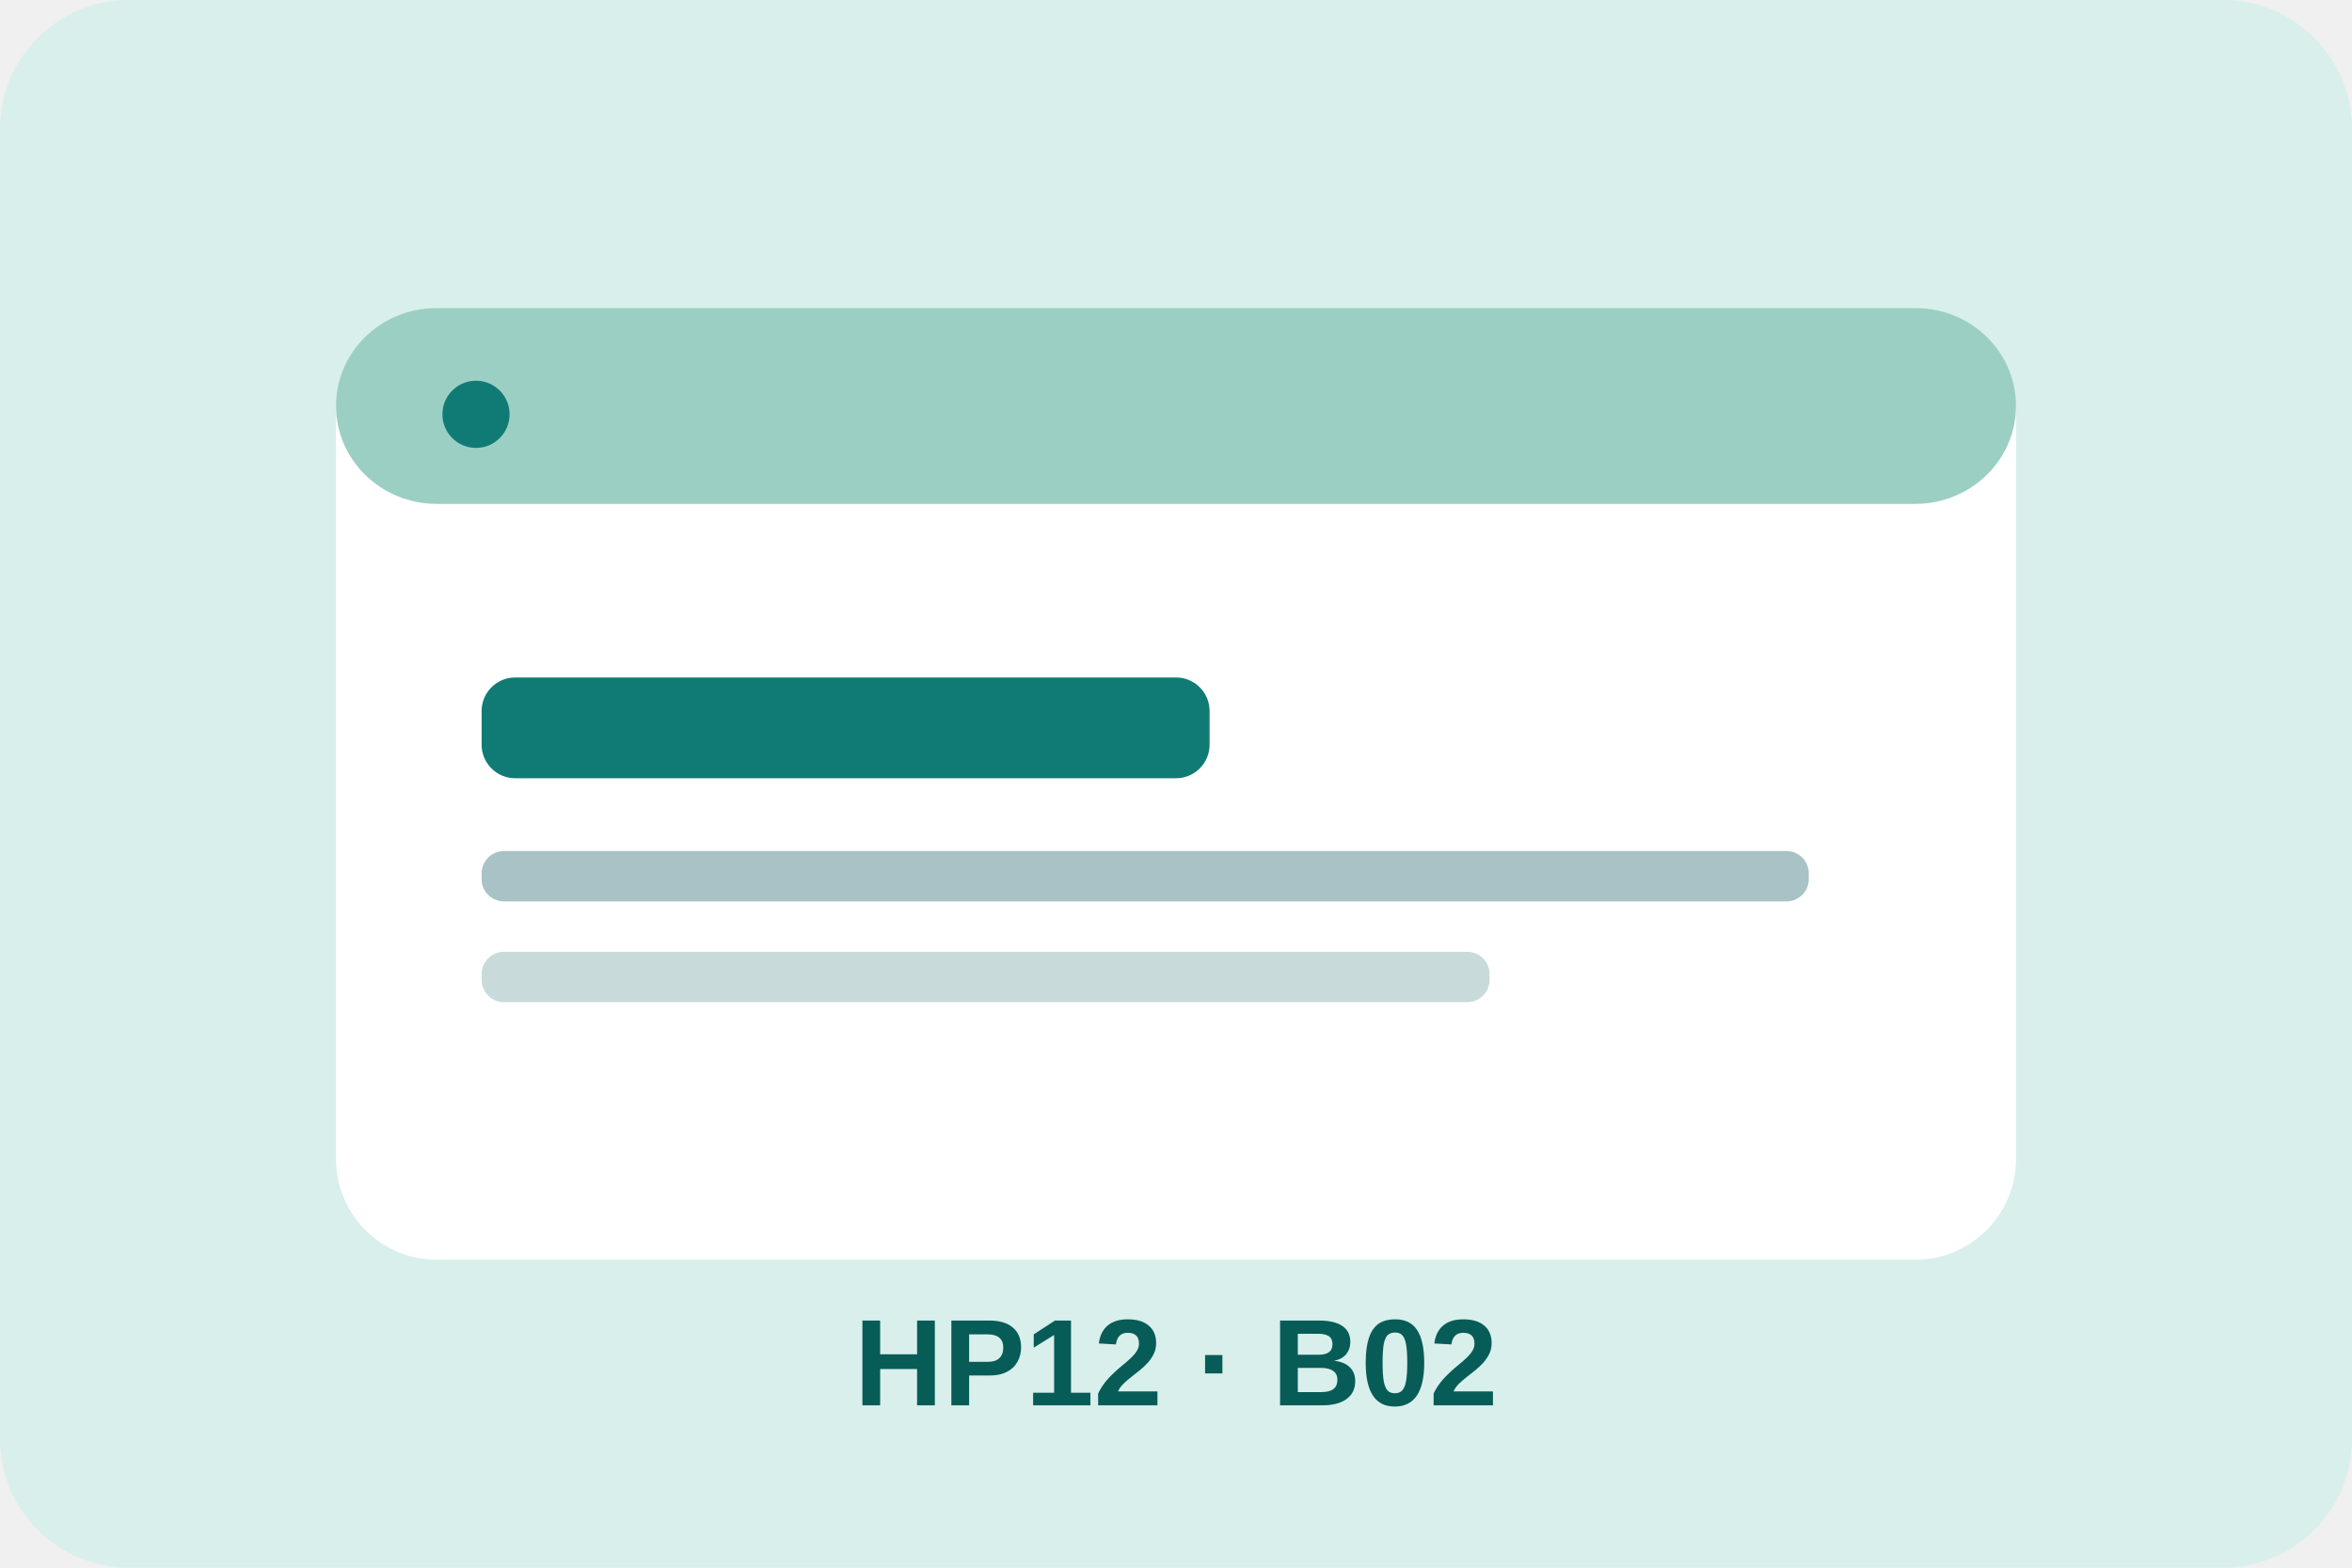
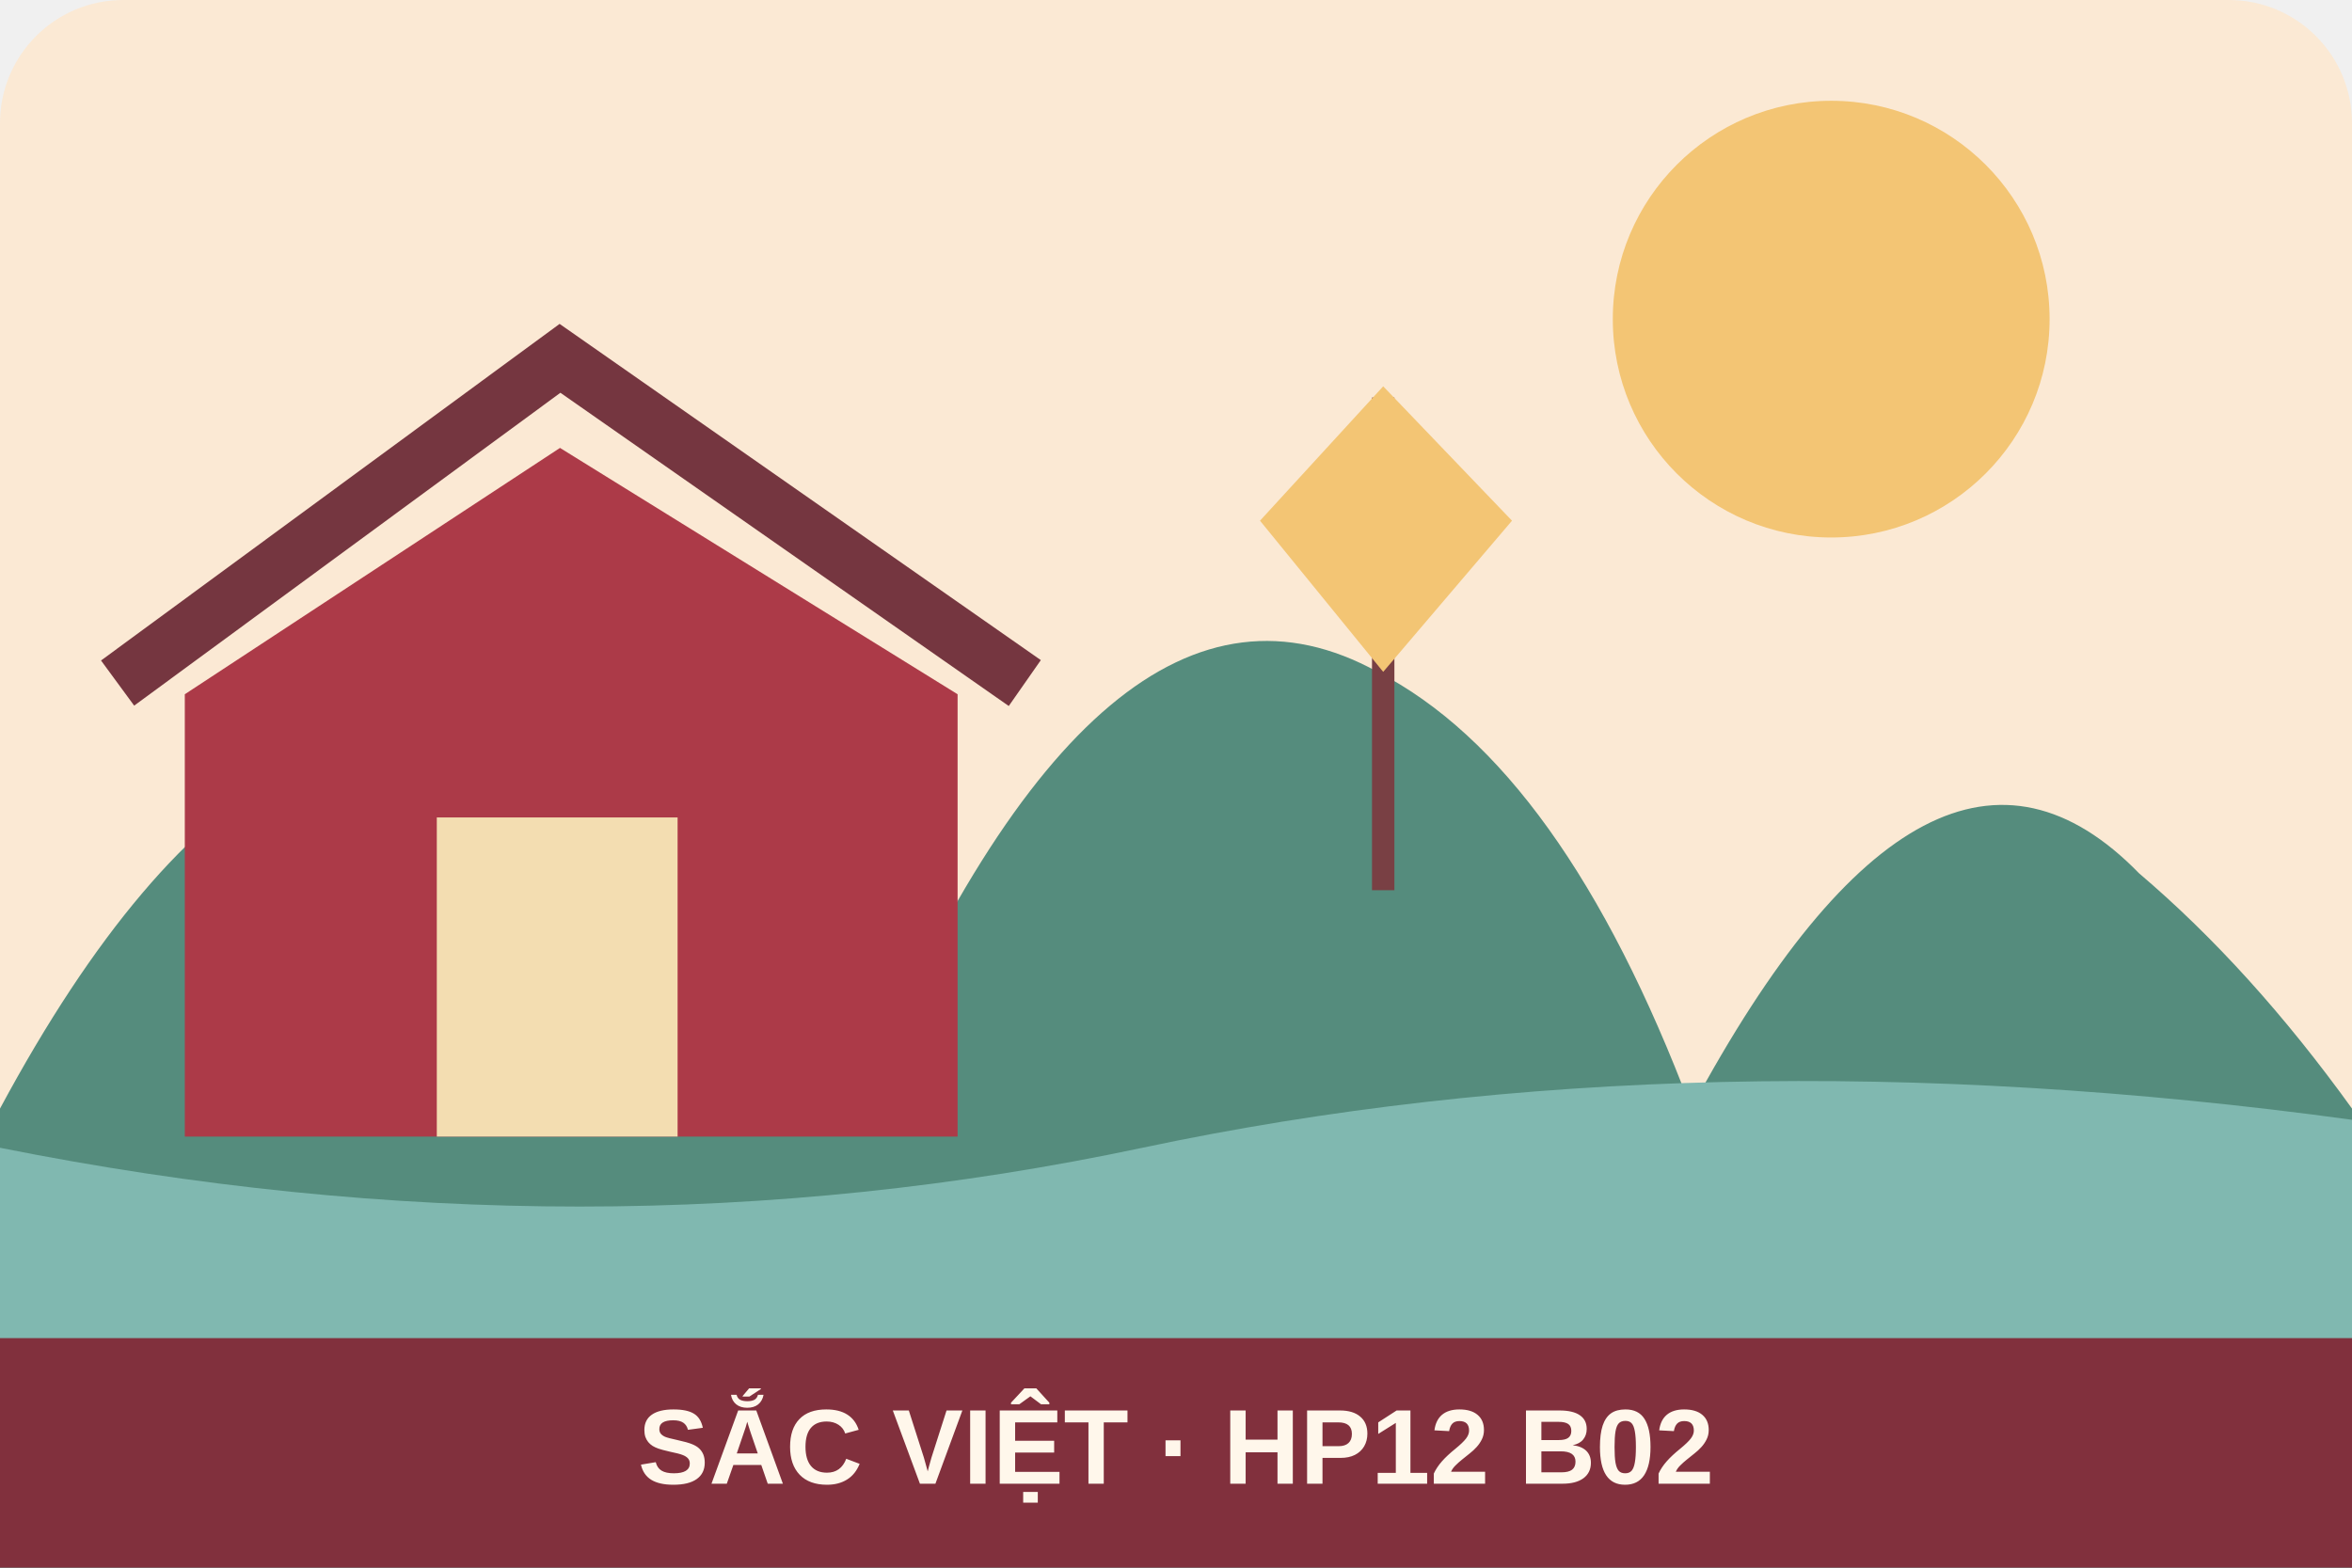
- <svg xmlns="http://www.w3.org/2000/svg" width="420" height="280" viewBox="0 0 420 280">
-   <rect width="420" height="280" rx="23" fill="#d9efeb" />
-   <rect x="60" y="55" width="300" height="170" rx="18" fill="white" />
-   <rect x="60" y="55" width="300" height="35" rx="18" fill="#9ccfc4" />
-   <circle cx="85" cy="74" r="6" fill="#107b75" />
-   <rect x="86" y="121" width="130" height="18" rx="6" fill="#107b75" />
-   <rect x="86" y="152" width="237" height="9" rx="4" fill="#a8c2c5" />
-   <rect x="86" y="170" width="180" height="9" rx="4" fill="#c9dada" />
-   <text x="210" y="251" text-anchor="middle" font-family="Arial,sans-serif" font-weight="bold" font-size="22" fill="#075c58">HP12 · B02</text>
+ <svg xmlns="http://www.w3.org/2000/svg" viewBox="0 0 420 280" role="img" aria-label="Minh họa di sản Việt Nam bài B02">
+   <rect width="420" height="280" rx="22" fill="#fbe9d4" />
+   <circle cx="327" cy="57" r="39" fill="#f3c574" />
+   <path d="M0 198q50-93 106-57 27 22 47 57 44-105 93-78 33 17 56 78 43-80 80-42 20 17 38 42v82H0z" fill="#558c7d" />
+   <path d="M0 205q105 21 204 0t216-5v80H0z" fill="#80b8b0" />
+   <path d="M33 203v-79l67-44 71 44v79" fill="#ac3a48" />
+   <path d="M21 122l79-58 83 58" fill="none" stroke="#753640" stroke-width="10" />
+   <path d="M78 203v-57h43v57" fill="#f3ddb1" />
+   <path d="M247 159v-88" stroke="#794044" stroke-width="4" />
+   <path d="M225 93l22-24 23 24-23 27z" fill="#f3c574" />
+   <rect y="239" width="420" height="41" fill="#81303d" />
+   <text x="210" y="265" font-family="Arial" font-size="19" font-weight="bold" text-anchor="middle" fill="#fff7eb">SẮC VIỆT · HP12 B02</text>
</svg>
